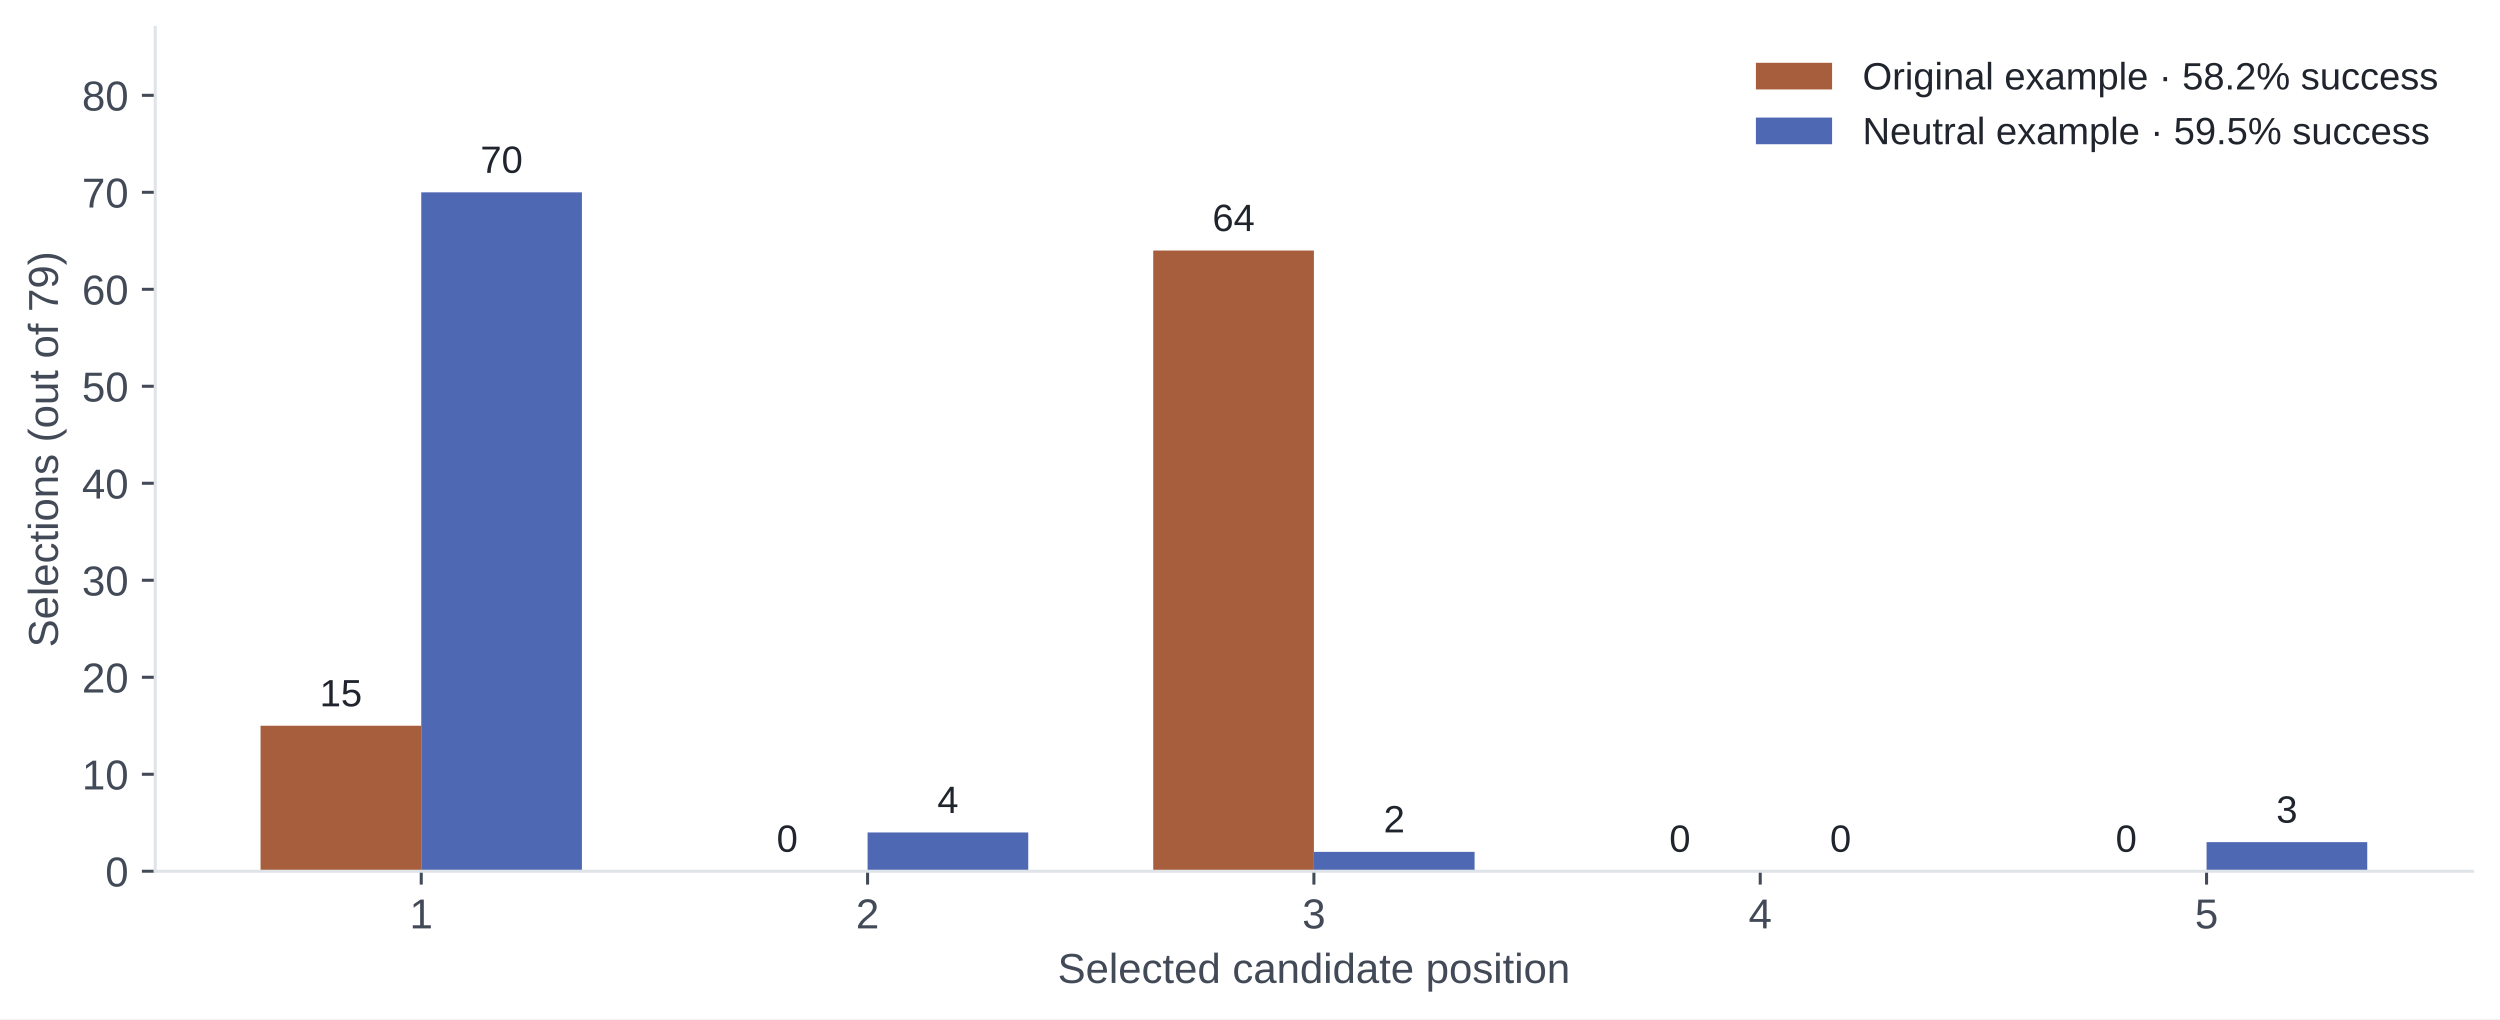
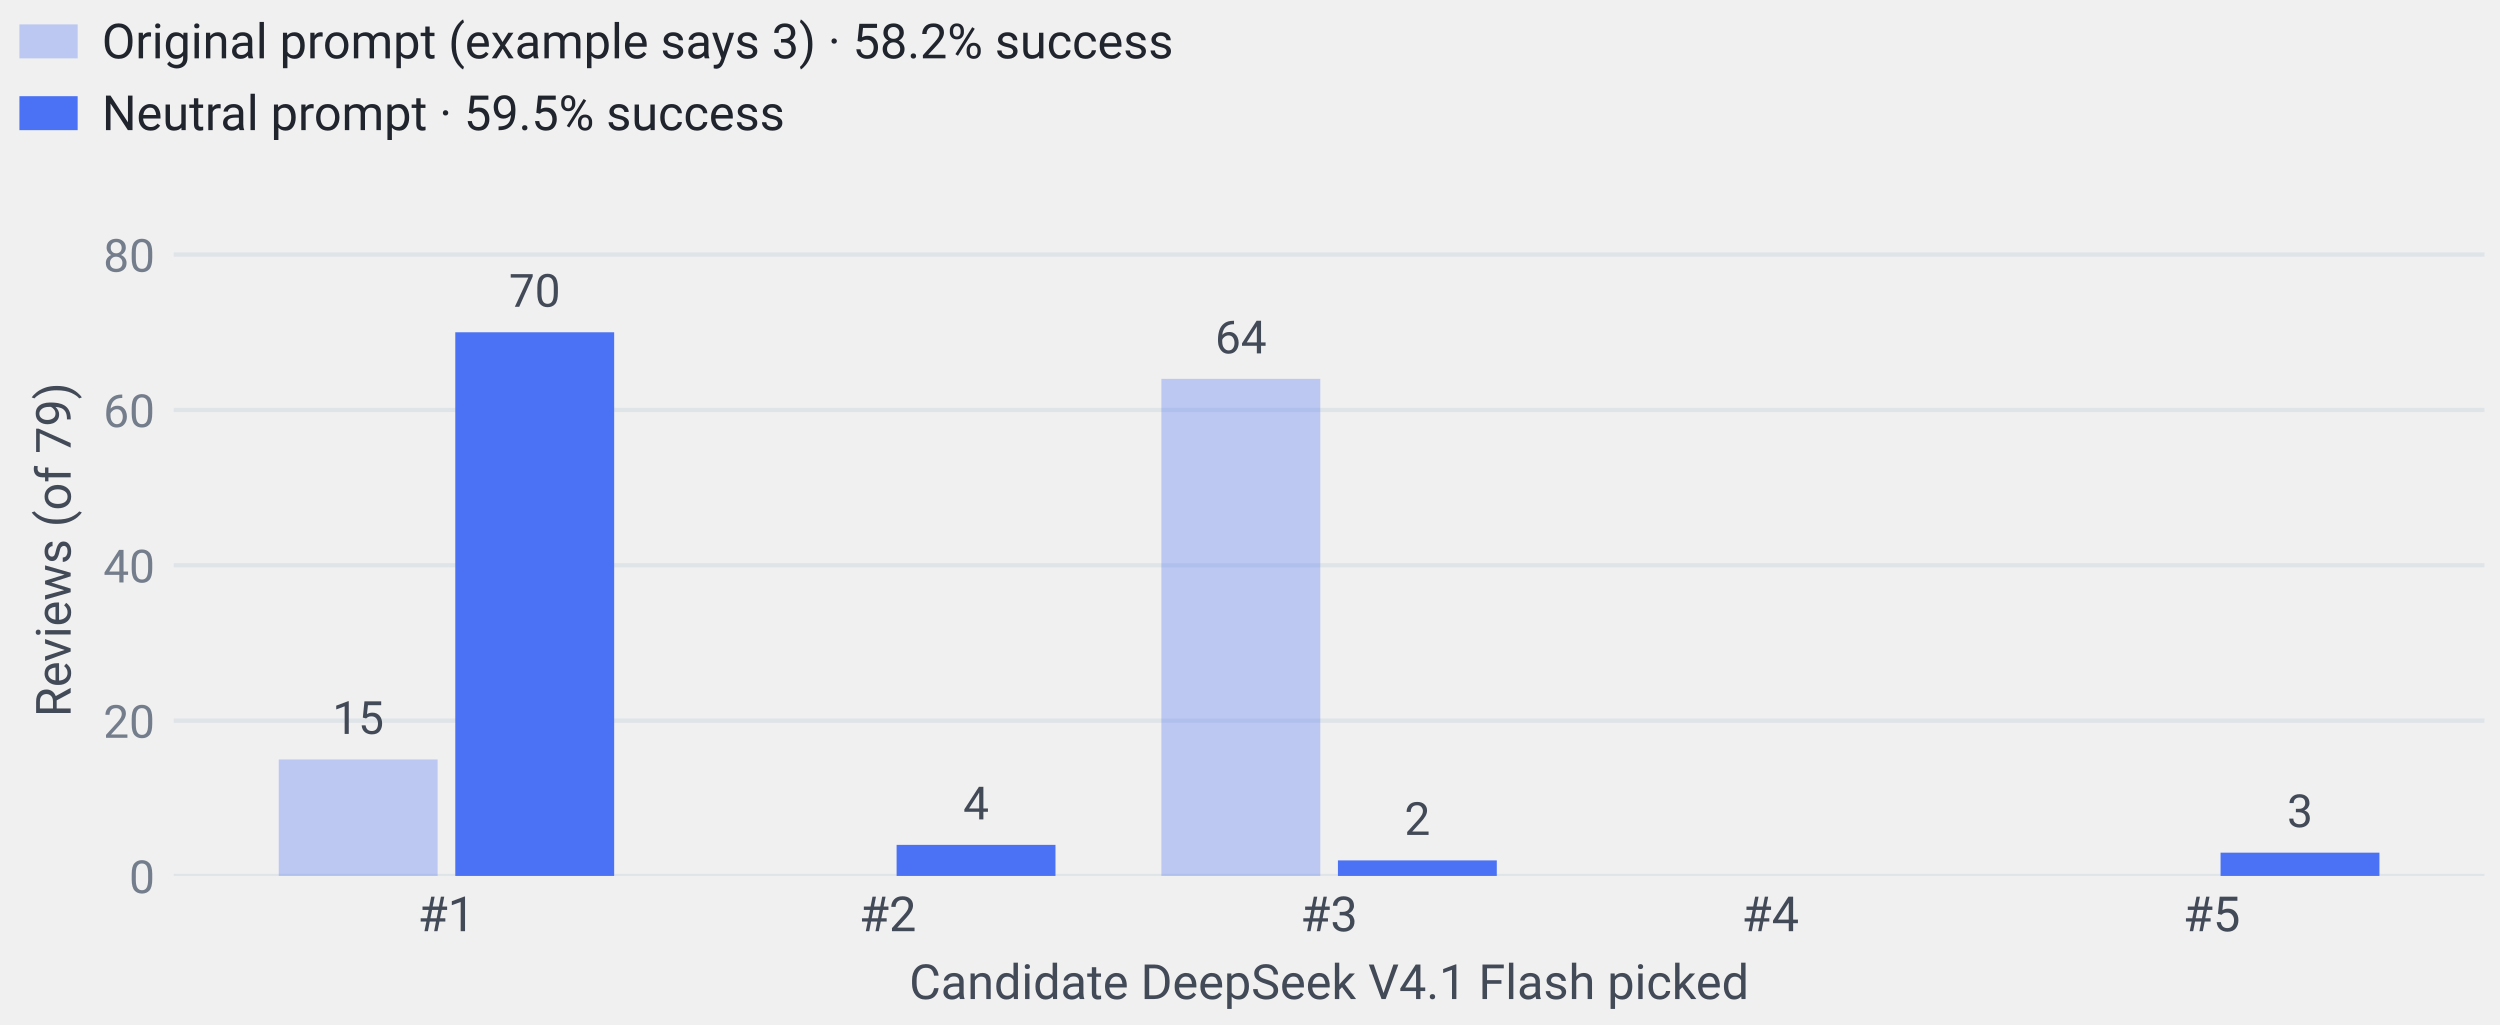
- <svg xmlns="http://www.w3.org/2000/svg" xmlns:xlink="http://www.w3.org/1999/xlink" width="656.4pt" height="267.6pt" viewBox="0 0 656.4 267.6" version="1.1">
+ <svg xmlns="http://www.w3.org/2000/svg" width="463.56pt" height="189.96pt" viewBox="0 0 463.56 189.96" version="1.1">
  <defs>
    <style type="text/css">*{stroke-linejoin: round; stroke-linecap: butt}</style>
  </defs>
  <g id="figure_1">
    <g id="patch_1">
-       <path d="M 0 267.6  L 656.4 267.6  L 656.4 0  L 0 0  z " style="fill: #ffffff" />
+       <path d="M 0 189.96  L 463.56 189.96  L 463.56 0  L 0 0  L 0 189.96  z " style="fill: none" />
    </g>
    <g id="axes_1">
      <g id="patch_2">
-         <path d="M 40.758 228.753  L 649.2 228.753  L 649.2 7.2  L 40.758 7.2  z " style="fill: #ffffff" />
-       </g>
-       <g id="patch_3">
-         <path d="M 68.414 228.753  L 110.602 228.753  L 110.602 190.554  L 68.414 190.554  z " clip-path="url(#p1ec7ce45ca)" style="fill: #a75e3c" />
-       </g>
-       <g id="patch_4">
-         <path d="M 185.602 228.753  L 227.79 228.753  L 227.79 228.753  L 185.602 228.753  z " clip-path="url(#p1ec7ce45ca)" style="fill: #a75e3c" />
-       </g>
-       <g id="patch_5">
-         <path d="M 302.791 228.753  L 344.979 228.753  L 344.979 65.771  L 302.791 65.771  z " clip-path="url(#p1ec7ce45ca)" style="fill: #a75e3c" />
-       </g>
-       <g id="patch_6">
-         <path d="M 419.979 228.753  L 462.167 228.753  L 462.167 228.753  L 419.979 228.753  z " clip-path="url(#p1ec7ce45ca)" style="fill: #a75e3c" />
-       </g>
-       <g id="patch_7">
-         <path d="M 537.167 228.753  L 579.355 228.753  L 579.355 228.753  L 537.167 228.753  z " clip-path="url(#p1ec7ce45ca)" style="fill: #a75e3c" />
-       </g>
-       <g id="patch_8">
-         <path d="M 110.602 228.753  L 152.79 228.753  L 152.79 50.492  L 110.602 50.492  z " clip-path="url(#p1ec7ce45ca)" style="fill: #4f68b3" />
-       </g>
-       <g id="patch_9">
-         <path d="M 227.79 228.753  L 269.978 228.753  L 269.978 218.567  L 227.79 218.567  z " clip-path="url(#p1ec7ce45ca)" style="fill: #4f68b3" />
-       </g>
-       <g id="patch_10">
-         <path d="M 344.979 228.753  L 387.166 228.753  L 387.166 223.66  L 344.979 223.66  z " clip-path="url(#p1ec7ce45ca)" style="fill: #4f68b3" />
-       </g>
-       <g id="patch_11">
-         <path d="M 462.167 228.753  L 504.355 228.753  L 504.355 228.753  L 462.167 228.753  z " clip-path="url(#p1ec7ce45ca)" style="fill: #4f68b3" />
-       </g>
-       <g id="patch_12">
-         <path d="M 579.355 228.753  L 621.543 228.753  L 621.543 221.113  L 579.355 221.113  z " clip-path="url(#p1ec7ce45ca)" style="fill: #4f68b3" />
+         <path d="M 32.212 162.424  L 460.68 162.424  L 460.68 41.444  L 32.212 41.444  L 32.212 162.424  z " style="fill: none" />
      </g>
      <g id="matplotlib.axis_1">
        <g id="xtick_1">
-           <g id="line2d_1">
-             <defs>
-               <path id="mf9fdc10a8d" d="M 0 0  L 0 3.5  " style="stroke: #434a57; stroke-width: 0.8" />
-             </defs>
-             <g>
-               <use xlink:href="#mf9fdc10a8d" x="110.602" y="228.753" style="fill: #434a57; stroke: #434a57; stroke-width: 0.8" />
-             </g>
-           </g>
+           <g id="line2d_1" />
          <g id="text_1">
-             <text style="font-size: 11px; font-family: 'Arial', 'DejaVu Sans', sans-serif; text-anchor: middle; fill: #434a57" x="110.602" y="243.761" transform="rotate(-0 110.6018 243.7613)">1</text>
+             <text style="font-size: 9px; font-family: 'Roboto'; text-anchor: middle; fill: #434a57" x="82.784" y="172.674" transform="rotate(-0 82.78387 172.6735)">#1</text>
          </g>
        </g>
        <g id="xtick_2">
-           <g id="line2d_2">
-             <g>
-               <use xlink:href="#mf9fdc10a8d" x="227.79" y="228.753" style="fill: #434a57; stroke: #434a57; stroke-width: 0.8" />
-             </g>
-           </g>
+           <g id="line2d_2" />
          <g id="text_2">
-             <text style="font-size: 11px; font-family: 'Arial', 'DejaVu Sans', sans-serif; text-anchor: middle; fill: #434a57" x="227.79" y="243.761" transform="rotate(-0 227.7902 243.7613)">2</text>
+             <text style="font-size: 9px; font-family: 'Roboto'; text-anchor: middle; fill: #434a57" x="164.615" y="172.674" transform="rotate(-0 164.6149 172.6735)">#2</text>
          </g>
        </g>
        <g id="xtick_3">
-           <g id="line2d_3">
-             <g>
-               <use xlink:href="#mf9fdc10a8d" x="344.979" y="228.753" style="fill: #434a57; stroke: #434a57; stroke-width: 0.8" />
-             </g>
-           </g>
+           <g id="line2d_3" />
          <g id="text_3">
-             <text style="font-size: 11px; font-family: 'Arial', 'DejaVu Sans', sans-serif; text-anchor: middle; fill: #434a57" x="344.979" y="243.761" transform="rotate(-0 344.9785 243.7613)">3</text>
+             <text style="font-size: 9px; font-family: 'Roboto'; text-anchor: middle; fill: #434a57" x="246.446" y="172.674" transform="rotate(-0 246.446 172.6735)">#3</text>
          </g>
        </g>
        <g id="xtick_4">
-           <g id="line2d_4">
-             <g>
-               <use xlink:href="#mf9fdc10a8d" x="462.167" y="228.753" style="fill: #434a57; stroke: #434a57; stroke-width: 0.8" />
-             </g>
-           </g>
+           <g id="line2d_4" />
          <g id="text_4">
-             <text style="font-size: 11px; font-family: 'Arial', 'DejaVu Sans', sans-serif; text-anchor: middle; fill: #434a57" x="462.167" y="243.761" transform="rotate(-0 462.1669 243.7613)">4</text>
+             <text style="font-size: 9px; font-family: 'Roboto'; text-anchor: middle; fill: #434a57" x="328.277" y="172.674" transform="rotate(-0 328.2771 172.6735)">#4</text>
          </g>
        </g>
        <g id="xtick_5">
-           <g id="line2d_5">
-             <g>
-               <use xlink:href="#mf9fdc10a8d" x="579.355" y="228.753" style="fill: #434a57; stroke: #434a57; stroke-width: 0.8" />
-             </g>
-           </g>
+           <g id="line2d_5" />
          <g id="text_5">
-             <text style="font-size: 11px; font-family: 'Arial', 'DejaVu Sans', sans-serif; text-anchor: middle; fill: #434a57" x="579.355" y="243.761" transform="rotate(-0 579.3553 243.7613)">5</text>
+             <text style="font-size: 9px; font-family: 'Roboto'; text-anchor: middle; fill: #434a57" x="410.108" y="172.674" transform="rotate(-0 410.1082 172.6735)">#5</text>
          </g>
        </g>
        <g id="text_6">
-           <text style="font-size: 11px; font-family: 'Arial', 'DejaVu Sans', sans-serif; text-anchor: middle; fill: #434a57" x="344.979" y="258.085" transform="rotate(-0 344.9785 258.0846)">Selected candidate position</text>
+           <text style="font-size: 9px; font-family: 'Roboto'; text-anchor: middle; fill: #434a57" x="246.446" y="185.252" transform="rotate(-0 246.446 185.2516)">Candidate DeepSeek V4.1 Flash picked</text>
        </g>
      </g>
      <g id="matplotlib.axis_2">
        <g id="ytick_1">
          <g id="line2d_6">
-             <defs>
-               <path id="md40062f3c9" d="M 0 0  L -3.5 0  " style="stroke: #434a57; stroke-width: 0.8" />
-             </defs>
-             <g>
-               <use xlink:href="#md40062f3c9" x="40.758" y="228.753" style="fill: #434a57; stroke: #434a57; stroke-width: 0.8" />
-             </g>
+             <path d="M 32.212 162.424  L 460.68 162.424  " clip-path="url(#p8ad3276790)" style="fill: none; stroke: #dfe4e9; stroke-width: 0.8; stroke-linecap: square" />
          </g>
+           <g id="line2d_7" />
          <g id="text_7">
-             <text style="font-size: 11px; font-family: 'Arial', 'DejaVu Sans', sans-serif; text-anchor: end; fill: #434a57" x="33.758" y="232.757" transform="rotate(-0 33.75752 232.7572)">0</text>
+             <text style="font-size: 8.5px; font-family: 'Roboto'; text-anchor: end; fill: #747d8b" x="28.712" y="165.611" transform="rotate(-0 28.71227 165.611)">0</text>
          </g>
        </g>
        <g id="ytick_2">
-           <g id="line2d_7">
-             <g>
-               <use xlink:href="#md40062f3c9" x="40.758" y="203.287" style="fill: #434a57; stroke: #434a57; stroke-width: 0.8" />
-             </g>
+           <g id="line2d_8">
+             <path d="M 32.212 133.619  L 460.68 133.619  " clip-path="url(#p8ad3276790)" style="fill: none; stroke: #dfe4e9; stroke-width: 0.8; stroke-linecap: square" />
          </g>
+           <g id="line2d_9" />
          <g id="text_8">
-             <text style="font-size: 11px; font-family: 'Arial', 'DejaVu Sans', sans-serif; text-anchor: end; fill: #434a57" x="33.758" y="207.291" transform="rotate(-0 33.75752 207.2913)">10</text>
+             <text style="font-size: 8.5px; font-family: 'Roboto'; text-anchor: end; fill: #747d8b" x="28.712" y="136.806" transform="rotate(-0 28.71227 136.8064)">20</text>
          </g>
        </g>
        <g id="ytick_3">
-           <g id="line2d_8">
-             <g>
-               <use xlink:href="#md40062f3c9" x="40.758" y="177.821" style="fill: #434a57; stroke: #434a57; stroke-width: 0.8" />
-             </g>
+           <g id="line2d_10">
+             <path d="M 32.212 104.814  L 460.68 104.814  " clip-path="url(#p8ad3276790)" style="fill: none; stroke: #dfe4e9; stroke-width: 0.8; stroke-linecap: square" />
          </g>
+           <g id="line2d_11" />
          <g id="text_9">
-             <text style="font-size: 11px; font-family: 'Arial', 'DejaVu Sans', sans-serif; text-anchor: end; fill: #434a57" x="33.758" y="181.825" transform="rotate(-0 33.75752 181.8255)">20</text>
+             <text style="font-size: 8.5px; font-family: 'Roboto'; text-anchor: end; fill: #747d8b" x="28.712" y="108.002" transform="rotate(-0 28.71227 108.0019)">40</text>
          </g>
        </g>
        <g id="ytick_4">
-           <g id="line2d_9">
-             <g>
-               <use xlink:href="#md40062f3c9" x="40.758" y="152.355" style="fill: #434a57; stroke: #434a57; stroke-width: 0.8" />
-             </g>
+           <g id="line2d_12">
+             <path d="M 32.212 76.01  L 460.68 76.01  " clip-path="url(#p8ad3276790)" style="fill: none; stroke: #dfe4e9; stroke-width: 0.8; stroke-linecap: square" />
          </g>
+           <g id="line2d_13" />
          <g id="text_10">
-             <text style="font-size: 11px; font-family: 'Arial', 'DejaVu Sans', sans-serif; text-anchor: end; fill: #434a57" x="33.758" y="156.36" transform="rotate(-0 33.75752 156.3596)">30</text>
+             <text style="font-size: 8.5px; font-family: 'Roboto'; text-anchor: end; fill: #747d8b" x="28.712" y="79.197" transform="rotate(-0 28.71227 79.1973)">60</text>
          </g>
        </g>
        <g id="ytick_5">
-           <g id="line2d_10">
-             <g>
-               <use xlink:href="#md40062f3c9" x="40.758" y="126.89" style="fill: #434a57; stroke: #434a57; stroke-width: 0.8" />
-             </g>
+           <g id="line2d_14">
+             <path d="M 32.212 47.205  L 460.68 47.205  " clip-path="url(#p8ad3276790)" style="fill: none; stroke: #dfe4e9; stroke-width: 0.8; stroke-linecap: square" />
          </g>
+           <g id="line2d_15" />
          <g id="text_11">
-             <text style="font-size: 11px; font-family: 'Arial', 'DejaVu Sans', sans-serif; text-anchor: end; fill: #434a57" x="33.758" y="130.894" transform="rotate(-0 33.75752 130.8937)">40</text>
+             <text style="font-size: 8.5px; font-family: 'Roboto'; text-anchor: end; fill: #747d8b" x="28.712" y="50.393" transform="rotate(-0 28.71227 50.39273)">80</text>
          </g>
        </g>
-         <g id="ytick_6">
-           <g id="line2d_11">
-             <g>
-               <use xlink:href="#md40062f3c9" x="40.758" y="101.424" style="fill: #434a57; stroke: #434a57; stroke-width: 0.8" />
-             </g>
-           </g>
-           <g id="text_12">
-             <text style="font-size: 11px; font-family: 'Arial', 'DejaVu Sans', sans-serif; text-anchor: end; fill: #434a57" x="33.758" y="105.428" transform="rotate(-0 33.75752 105.4279)">50</text>
-           </g>
-         </g>
-         <g id="ytick_7">
-           <g id="line2d_12">
-             <g>
-               <use xlink:href="#md40062f3c9" x="40.758" y="75.958" style="fill: #434a57; stroke: #434a57; stroke-width: 0.8" />
-             </g>
-           </g>
-           <g id="text_13">
-             <text style="font-size: 11px; font-family: 'Arial', 'DejaVu Sans', sans-serif; text-anchor: end; fill: #434a57" x="33.758" y="79.962" transform="rotate(-0 33.75752 79.96199)">60</text>
-           </g>
-         </g>
-         <g id="ytick_8">
-           <g id="line2d_13">
-             <g>
-               <use xlink:href="#md40062f3c9" x="40.758" y="50.492" style="fill: #434a57; stroke: #434a57; stroke-width: 0.8" />
-             </g>
-           </g>
-           <g id="text_14">
-             <text style="font-size: 11px; font-family: 'Arial', 'DejaVu Sans', sans-serif; text-anchor: end; fill: #434a57" x="33.758" y="54.496" transform="rotate(-0 33.75752 54.49612)">70</text>
-           </g>
-         </g>
-         <g id="ytick_9">
-           <g id="line2d_14">
-             <g>
-               <use xlink:href="#md40062f3c9" x="40.758" y="25.026" style="fill: #434a57; stroke: #434a57; stroke-width: 0.8" />
-             </g>
-           </g>
-           <g id="text_15">
-             <text style="font-size: 11px; font-family: 'Arial', 'DejaVu Sans', sans-serif; text-anchor: end; fill: #434a57" x="33.758" y="29.03" transform="rotate(-0 33.75752 29.03026)">80</text>
-           </g>
-         </g>
-         <g id="text_16">
-           <text style="font-size: 11px; font-family: 'Arial', 'DejaVu Sans', sans-serif; text-anchor: middle; fill: #434a57" x="15.208" y="117.977" transform="rotate(-90 15.2083 117.9765)">Selections (out of 79)</text>
+         <g id="text_12">
+           <text style="font-size: 9px; font-family: 'Roboto'; text-anchor: middle; fill: #434a57" x="13.1" y="101.934" transform="rotate(-90 13.09993 101.9339)">Reviews (of 79)</text>
        </g>
      </g>
+       <g id="patch_3">
+         <path d="M 51.688 162.424  L 81.147 162.424  L 81.147 140.82  L 51.688 140.82  z " clip-path="url(#p8ad3276790)" style="fill: #4b72f4; opacity: 0.32" />
+       </g>
+       <g id="patch_4">
+         <path d="M 133.519 162.424  L 162.978 162.424  L 162.978 162.424  L 133.519 162.424  z " clip-path="url(#p8ad3276790)" style="fill: #4b72f4; opacity: 0.32" />
+       </g>
+       <g id="patch_5">
+         <path d="M 215.35 162.424  L 244.809 162.424  L 244.809 70.249  L 215.35 70.249  z " clip-path="url(#p8ad3276790)" style="fill: #4b72f4; opacity: 0.32" />
+       </g>
+       <g id="patch_6">
+         <path d="M 297.181 162.424  L 326.64 162.424  L 326.64 162.424  L 297.181 162.424  z " clip-path="url(#p8ad3276790)" style="fill: #4b72f4; opacity: 0.32" />
+       </g>
+       <g id="patch_7">
+         <path d="M 379.012 162.424  L 408.472 162.424  L 408.472 162.424  L 379.012 162.424  z " clip-path="url(#p8ad3276790)" style="fill: #4b72f4; opacity: 0.32" />
+       </g>
+       <g id="patch_8">
+         <path d="M 84.42 162.424  L 113.88 162.424  L 113.88 61.608  L 84.42 61.608  z " clip-path="url(#p8ad3276790)" style="fill: #4b72f4" />
+       </g>
+       <g id="patch_9">
+         <path d="M 166.252 162.424  L 195.711 162.424  L 195.711 156.663  L 166.252 156.663  z " clip-path="url(#p8ad3276790)" style="fill: #4b72f4" />
+       </g>
+       <g id="patch_10">
+         <path d="M 248.083 162.424  L 277.542 162.424  L 277.542 159.543  L 248.083 159.543  z " clip-path="url(#p8ad3276790)" style="fill: #4b72f4" />
+       </g>
+       <g id="patch_11">
+         <path d="M 329.914 162.424  L 359.373 162.424  L 359.373 162.424  L 329.914 162.424  z " clip-path="url(#p8ad3276790)" style="fill: #4b72f4" />
+       </g>
+       <g id="patch_12">
+         <path d="M 411.745 162.424  L 441.204 162.424  L 441.204 158.103  L 411.745 158.103  z " clip-path="url(#p8ad3276790)" style="fill: #4b72f4" />
+       </g>
+       <g id="text_13">
+         <text style="font-size: 8.5px; font-family: 'Roboto'; text-anchor: middle; fill: #434a57" x="66.418" y="136.094" transform="rotate(-0 66.41766 136.0935)">15</text>
+       </g>
+       <g id="text_14">
+         <text style="font-size: 8.5px; font-family: 'Roboto'; text-anchor: middle; fill: #434a57" x="230.08" y="65.522" transform="rotate(-0 230.0798 65.52232)">64</text>
+       </g>
+       <g id="text_15">
+         <text style="font-size: 8.5px; font-family: 'Roboto'; text-anchor: middle; fill: #434a57" x="99.15" y="56.881" transform="rotate(-0 99.15009 56.88095)">70</text>
+       </g>
+       <g id="text_16">
+         <text style="font-size: 8.5px; font-family: 'Roboto'; text-anchor: middle; fill: #434a57" x="180.981" y="151.936" transform="rotate(-0 180.9812 151.936)">4</text>
+       </g>
+       <g id="text_17">
+         <text style="font-size: 8.5px; font-family: 'Roboto'; text-anchor: middle; fill: #434a57" x="262.812" y="154.816" transform="rotate(-0 262.8122 154.8165)">2</text>
+       </g>
+       <g id="text_18">
+         <text style="font-size: 8.5px; font-family: 'Roboto'; text-anchor: middle; fill: #434a57" x="426.474" y="153.376" transform="rotate(-0 426.4744 153.3763)">3</text>
+       </g>
+     </g>
+     <g id="legend_1">
      <g id="patch_13">
-         <path d="M 40.758 228.753  L 40.758 7.2  " style="fill: none; stroke: #dfe4e9; stroke-width: 0.8; stroke-linejoin: miter; stroke-linecap: square" />
+         <path d="M 3.6 10.82  L 14.4 10.82  L 14.4 4.52  L 3.6 4.52  z " style="fill: #4b72f4; opacity: 0.32" />
+       </g>
+       <g id="text_19">
+         <text style="font-size: 9px; font-family: 'Roboto'; text-anchor: start; fill: #20242d" x="18.9" y="10.82" transform="rotate(-0 18.9 10.81969)">Original prompt (example says 3) · 58.2% success</text>
      </g>
      <g id="patch_14">
-         <path d="M 40.758 228.753  L 649.2 228.753  " style="fill: none; stroke: #dfe4e9; stroke-width: 0.8; stroke-linejoin: miter; stroke-linecap: square" />
-       </g>
-       <g id="text_17">
-         <text style="font-size: 10px; font-family: 'Arial', 'DejaVu Sans', sans-serif; text-anchor: middle; fill: #20242d" x="89.508" y="185.45" transform="rotate(-0 89.50788 185.4497)">15</text>
-       </g>
-       <g id="text_18">
-         <text style="font-size: 10px; font-family: 'Arial', 'DejaVu Sans', sans-serif; text-anchor: middle; fill: #20242d" x="206.696" y="223.649" transform="rotate(-0 206.6962 223.6485)">0</text>
-       </g>
-       <g id="text_19">
-         <text style="font-size: 10px; font-family: 'Arial', 'DejaVu Sans', sans-serif; text-anchor: middle; fill: #20242d" x="323.885" y="60.667" transform="rotate(-0 323.8846 60.667)">64</text>
+         <path d="M 3.6 24.135  L 14.4 24.135  L 14.4 17.835  L 3.6 17.835  z " style="fill: #4b72f4" />
      </g>
      <g id="text_20">
-         <text style="font-size: 10px; font-family: 'Arial', 'DejaVu Sans', sans-serif; text-anchor: middle; fill: #20242d" x="441.073" y="223.649" transform="rotate(-0 441.073 223.6485)">0</text>
-       </g>
-       <g id="text_21">
-         <text style="font-size: 10px; font-family: 'Arial', 'DejaVu Sans', sans-serif; text-anchor: middle; fill: #20242d" x="558.261" y="223.649" transform="rotate(-0 558.2613 223.6485)">0</text>
-       </g>
-       <g id="text_22">
-         <text style="font-size: 10px; font-family: 'Arial', 'DejaVu Sans', sans-serif; text-anchor: middle; fill: #20242d" x="131.696" y="45.387" transform="rotate(-0 131.6957 45.38748)">70</text>
-       </g>
-       <g id="text_23">
-         <text style="font-size: 10px; font-family: 'Arial', 'DejaVu Sans', sans-serif; text-anchor: middle; fill: #20242d" x="248.884" y="213.462" transform="rotate(-0 248.8841 213.4622)">4</text>
-       </g>
-       <g id="text_24">
-         <text style="font-size: 10px; font-family: 'Arial', 'DejaVu Sans', sans-serif; text-anchor: middle; fill: #20242d" x="366.072" y="218.555" transform="rotate(-0 366.0724 218.5554)">2</text>
-       </g>
-       <g id="text_25">
-         <text style="font-size: 10px; font-family: 'Arial', 'DejaVu Sans', sans-serif; text-anchor: middle; fill: #20242d" x="483.261" y="223.649" transform="rotate(-0 483.2608 223.6485)">0</text>
-       </g>
-       <g id="text_26">
-         <text style="font-size: 10px; font-family: 'Arial', 'DejaVu Sans', sans-serif; text-anchor: middle; fill: #20242d" x="600.449" y="216.009" transform="rotate(-0 600.4492 216.0088)">3</text>
-       </g>
-       <g id="legend_1">
-         <g id="patch_15">
-           <path d="M 461.031 23.486  L 481.031 23.486  L 481.031 16.486  L 461.031 16.486  z " style="fill: #a75e3c" />
-         </g>
-         <g id="text_27">
-           <text style="font-size: 10px; font-family: 'Arial', 'DejaVu Sans', sans-serif; text-anchor: start; fill: #20242d" x="489.031" y="23.486" transform="rotate(-0 489.0308 23.48594)">Original example · 58.2% success</text>
-         </g>
-         <g id="patch_16">
-           <path d="M 461.031 37.871  L 481.031 37.871  L 481.031 30.871  L 461.031 30.871  z " style="fill: #4f68b3" />
-         </g>
-         <g id="text_28">
-           <text style="font-size: 10px; font-family: 'Arial', 'DejaVu Sans', sans-serif; text-anchor: start; fill: #20242d" x="489.031" y="37.871" transform="rotate(-0 489.0308 37.8709)">Neutral example · 59.5% success</text>
-         </g>
+         <text style="font-size: 9px; font-family: 'Roboto'; text-anchor: start; fill: #20242d" x="18.9" y="24.135" transform="rotate(-0 18.9 24.13547)">Neutral prompt · 59.5% success</text>
      </g>
    </g>
  </g>
  <defs>
-     <clipPath id="p1ec7ce45ca">
-       <rect x="40.758" y="7.2" width="608.442" height="221.553" />
+     <clipPath id="p8ad3276790">
+       <rect x="32.212" y="41.444" width="428.467" height="120.979" />
    </clipPath>
  </defs>
</svg>
